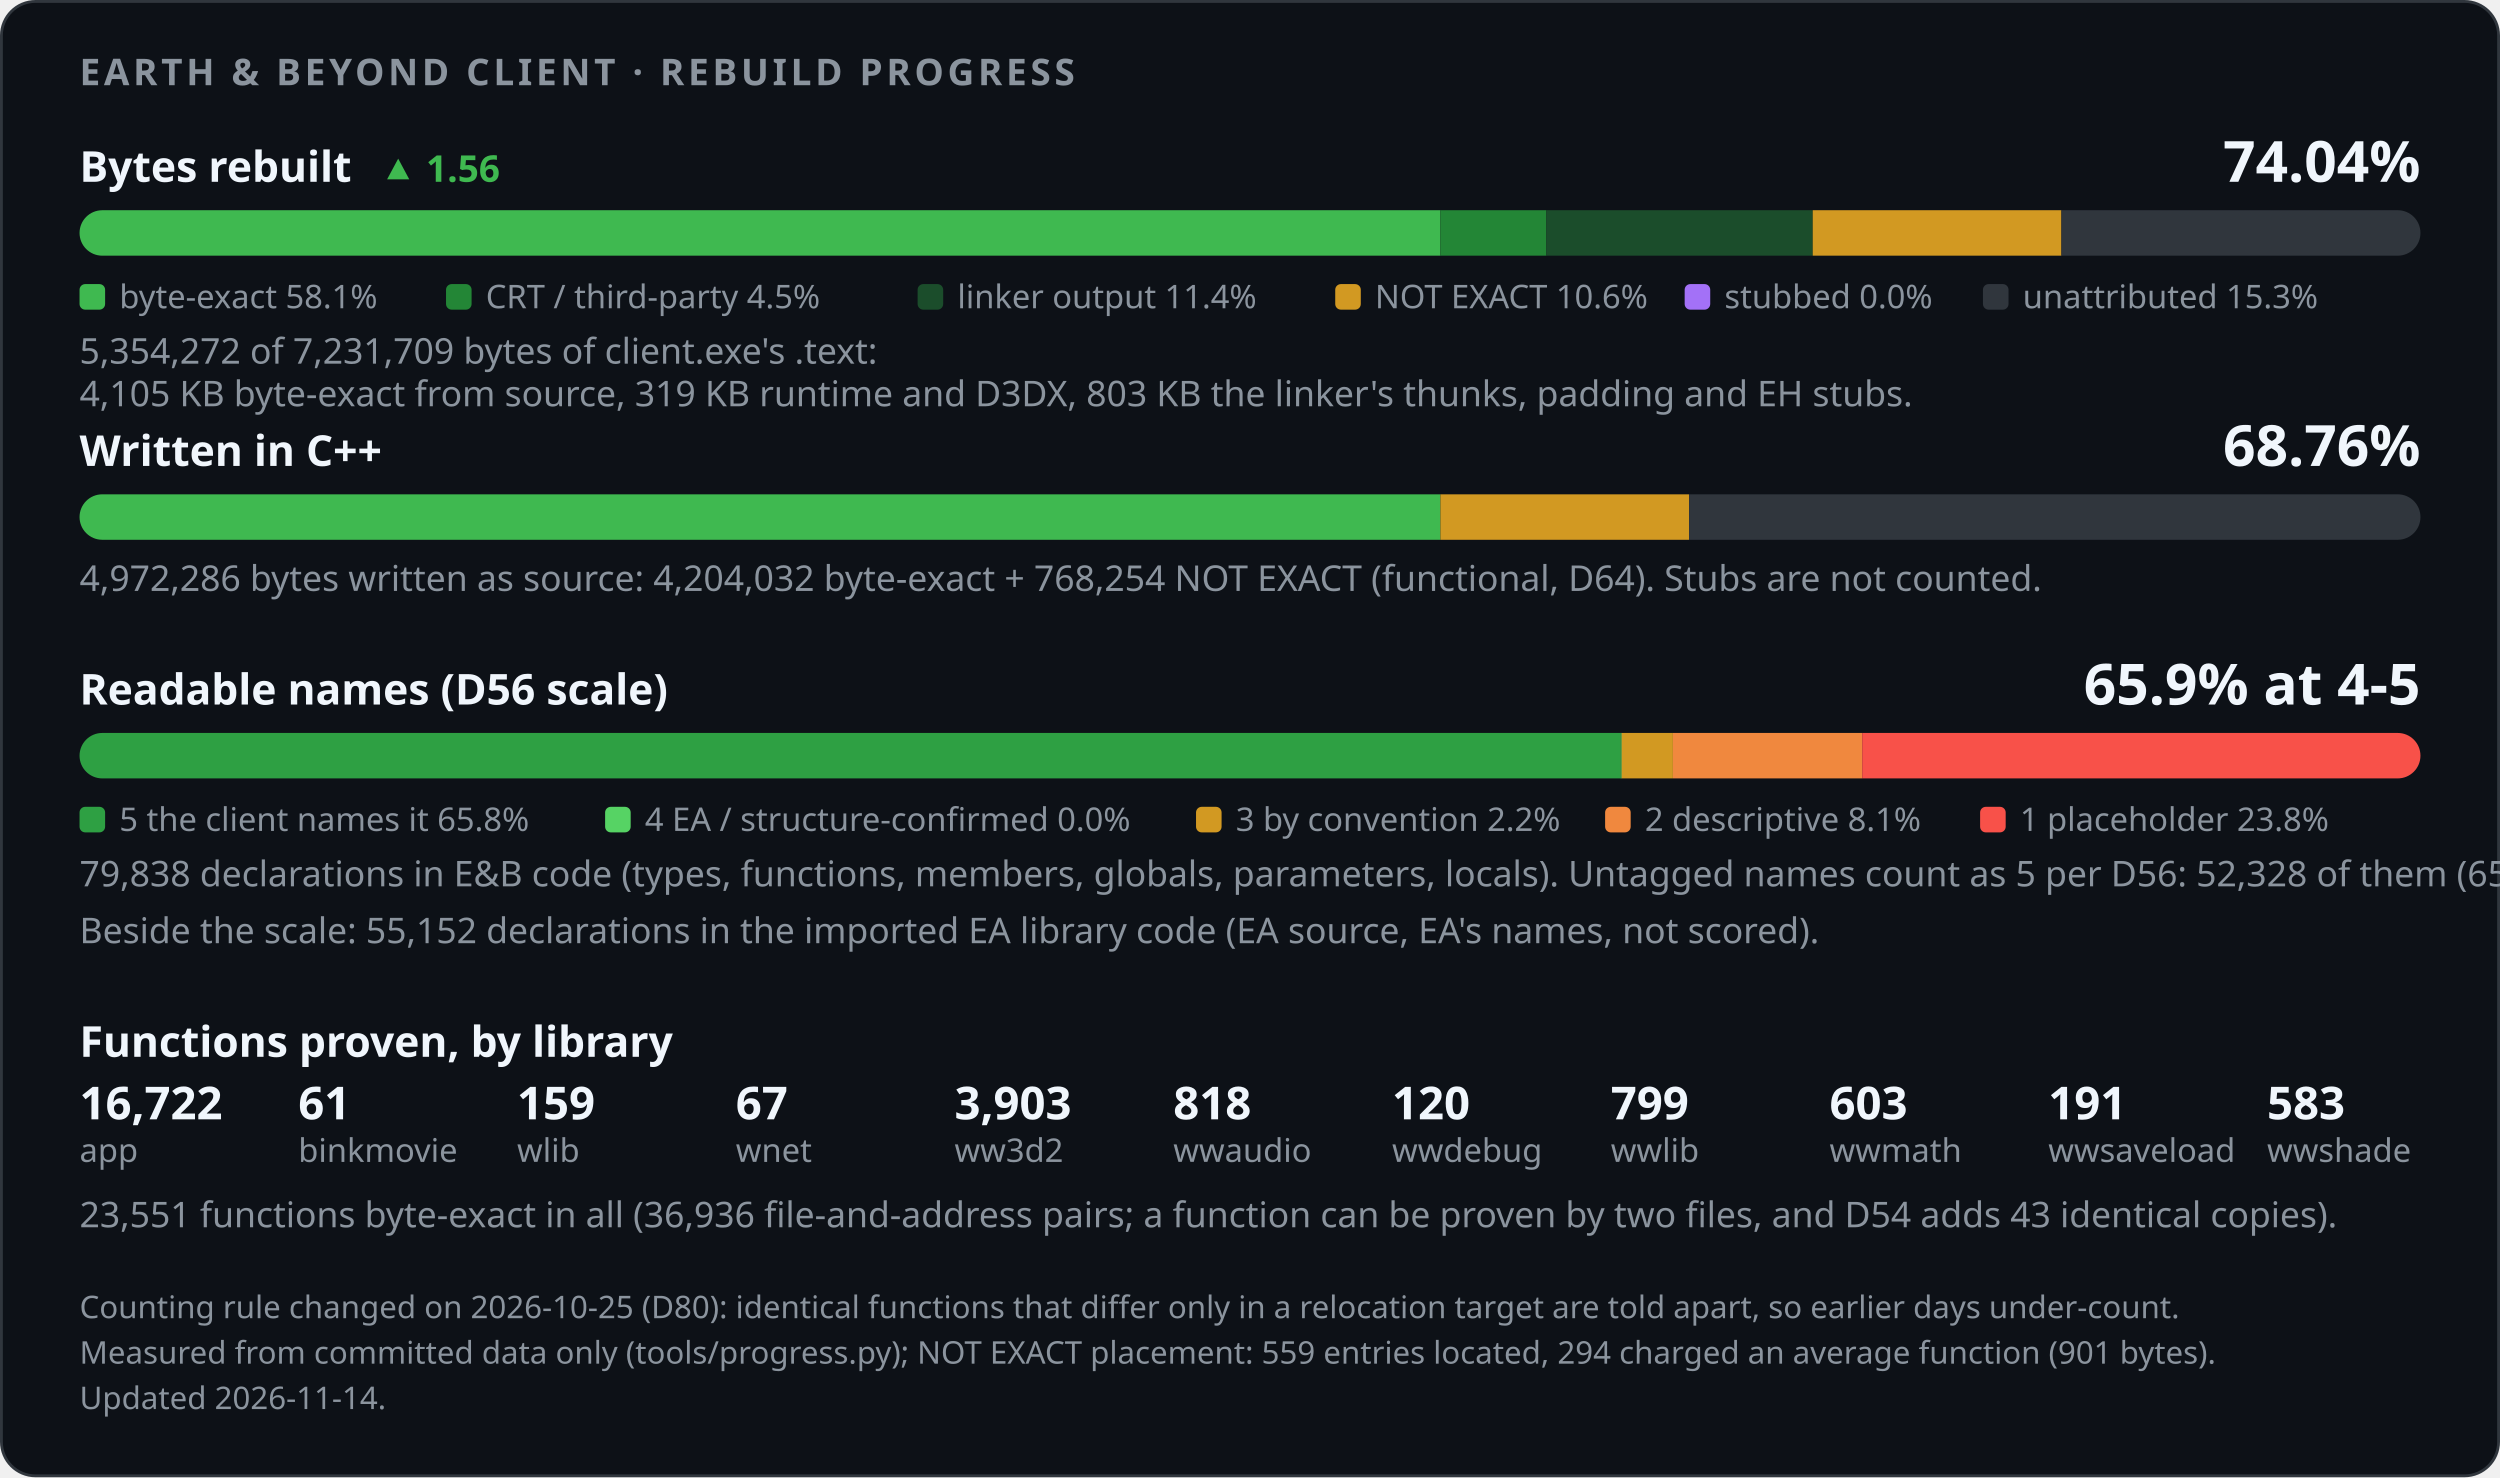
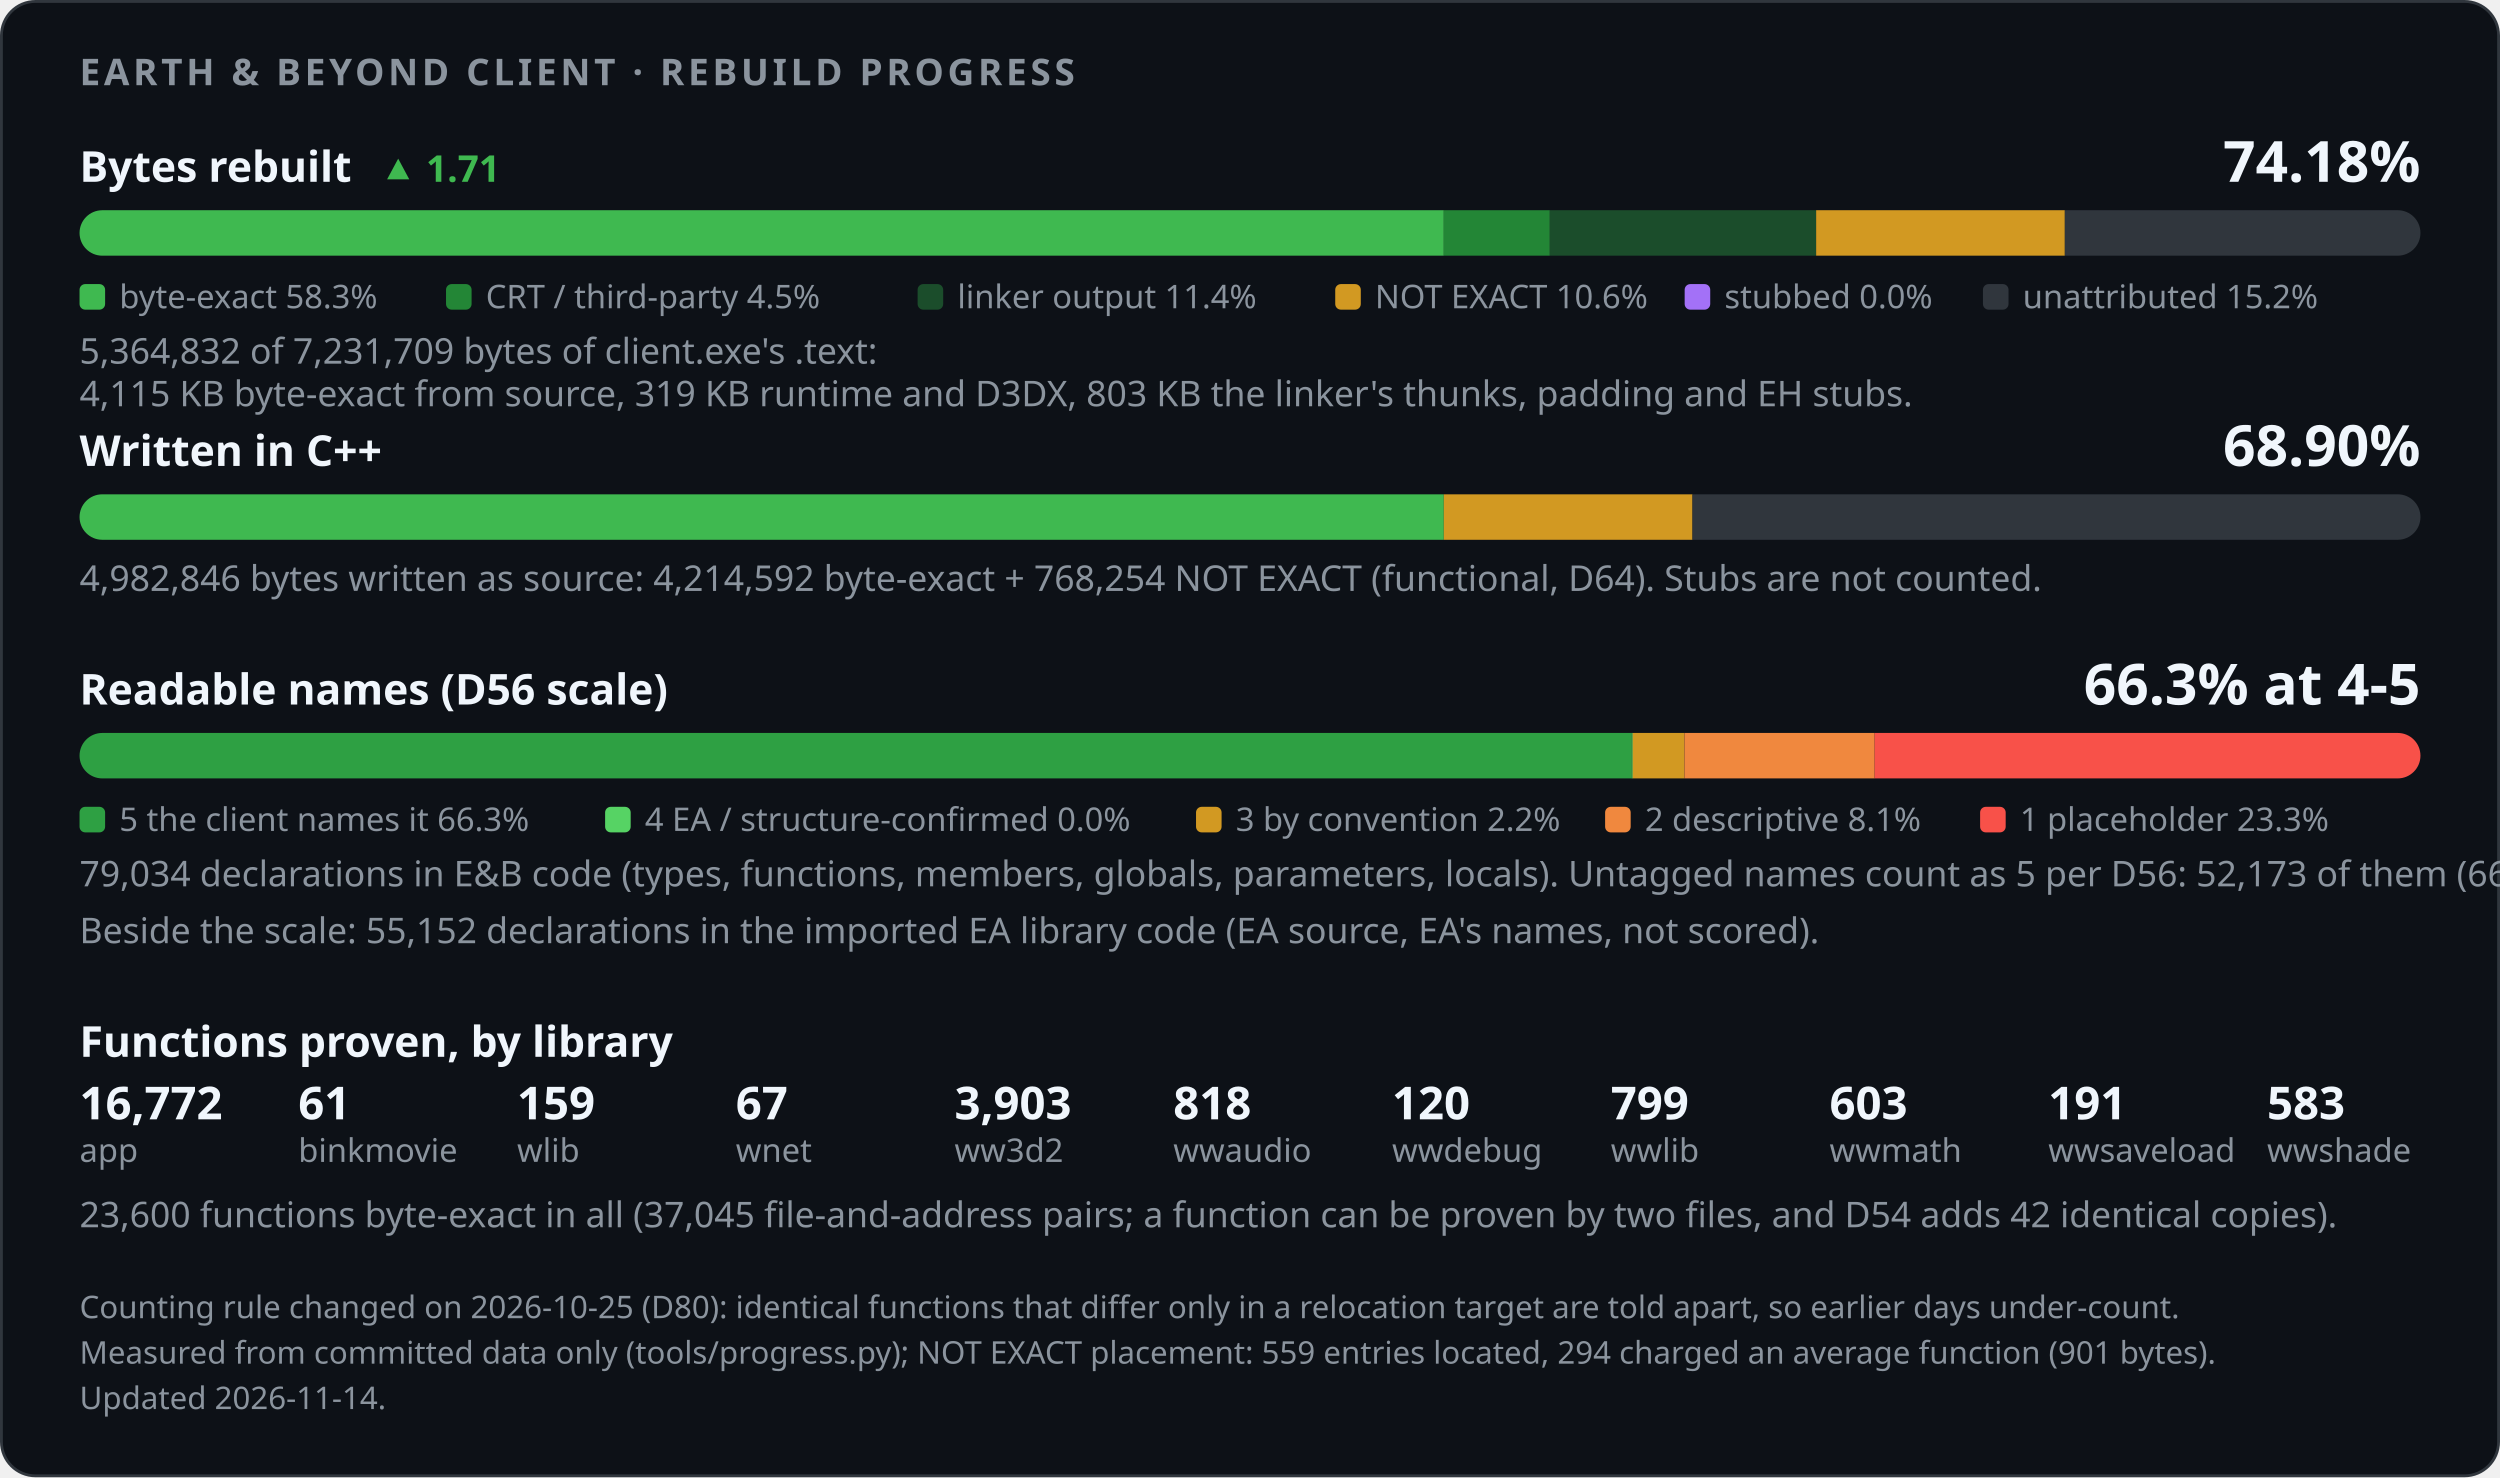
<svg xmlns="http://www.w3.org/2000/svg" width="880" height="520" viewBox="0 0 880 520" role="img" aria-labelledby="title desc">
  <style>
    .card { fill: #0d1117; stroke: #30363d; } .strong { fill: #f0f6fc; } .muted { fill: #8b949e; }
    .grid { stroke: #30363d; } .up { fill: #3fb950; } .down { fill: #f85149; }
    .s-exact { fill: #3fb950; } .s-notexact { fill: #d29922; } .s-stub { fill: #a371f7; }
    .s-third { fill: #238636; } .s-linker { fill: #1b4d2b; } .s-unattr { fill: #30363d; }
    .l-exact { stroke: #3fb950; } .l-written { stroke: #58a6ff; }
    @media (prefers-color-scheme: light) {
      .card { fill: #ffffff; stroke: #d0d7de; } .strong { fill: #1f2328; } .muted { fill: #59636e; }
      .grid { stroke: #d0d7de; } .up { fill: #1a7f37; } .down { fill: #cf222e; }
      .s-exact { fill: #1a7f37; } .s-third { fill: #4ac26b; } .s-linker { fill: #aceebb; } .s-unattr { fill: #d0d7de; }
      .l-exact { stroke: #1a7f37; } .l-written { stroke: #0969da; }
    }
  </style>
  <rect class="card" x="0.5" y="0.5" width="879" height="519" rx="12" />
  <g font-family="-apple-system,BlinkMacSystemFont,'Segoe UI','Noto Sans',Helvetica,Arial,sans-serif">
    <text x="28" y="30" class="muted" font-size="13" font-weight="600" letter-spacing="1.3">EARTH &amp; BEYOND CLIENT · REBUILD PROGRESS</text>
-     <text x="28" y="64" class="strong" font-size="15" font-weight="600">Bytes rebuilt<tspan class="up" dx="10" font-size="13" font-weight="600">▲ 1.56</tspan>
+     <text x="28" y="64" class="strong" font-size="15" font-weight="600">Bytes rebuilt<tspan class="up" dx="10" font-size="13" font-weight="600">▲ 1.71</tspan>
    </text>
-     <text x="852" y="64" class="strong" font-size="20" font-weight="700" text-anchor="end">74.04%</text>
+     <text x="852" y="64" class="strong" font-size="20" font-weight="700" text-anchor="end">74.18%</text>
    <clipPath id="clip74">
      <rect x="28" y="74" width="824" height="16" rx="8.0" />
    </clipPath>
    <g clip-path="url(#clip74)">
-       <rect x="28.00" y="74" width="479.02" height="16" class="s-exact" />
-       <rect x="507.02" y="74" width="37.32" height="16" class="s-third" />
-       <rect x="544.34" y="74" width="93.74" height="16" class="s-linker" />
-       <rect x="638.08" y="74" width="87.54" height="16" class="s-notexact" />
-       <rect x="725.62" y="74" width="0.00" height="16" class="s-stub" />
-       <rect x="725.62" y="74" width="126.38" height="16" class="s-unattr" />
+       <rect x="28.00" y="74" width="480.22" height="16" class="s-exact" />
+       <rect x="508.22" y="74" width="37.32" height="16" class="s-third" />
+       <rect x="545.54" y="74" width="93.74" height="16" class="s-linker" />
+       <rect x="639.28" y="74" width="87.54" height="16" class="s-notexact" />
+       <rect x="726.82" y="74" width="0.00" height="16" class="s-stub" />
+       <rect x="726.82" y="74" width="125.18" height="16" class="s-unattr" />
    </g>
    <rect x="28" y="100" width="9" height="9" rx="2" class="s-exact" />
-     <text x="42" y="108.5" class="muted" font-size="11.5">byte-exact 58.1%</text>
+     <text x="42" y="108.5" class="muted" font-size="11.5">byte-exact 58.3%</text>
    <rect x="157" y="100" width="9" height="9" rx="2" class="s-third" />
    <text x="171" y="108.5" class="muted" font-size="11.5">CRT / third-party 4.5%</text>
    <rect x="323" y="100" width="9" height="9" rx="2" class="s-linker" />
    <text x="337" y="108.5" class="muted" font-size="11.5">linker output 11.4%</text>
    <rect x="470" y="100" width="9" height="9" rx="2" class="s-notexact" />
    <text x="484" y="108.5" class="muted" font-size="11.5">NOT EXACT 10.6%</text>
    <rect x="593" y="100" width="9" height="9" rx="2" class="s-stub" />
    <text x="607" y="108.5" class="muted" font-size="11.5">stubbed 0.0%</text>
    <rect x="698" y="100" width="9" height="9" rx="2" class="s-unattr" />
-     <text x="712" y="108.5" class="muted" font-size="11.5">unattributed 15.3%</text>
-     <text x="28" y="128" class="muted" font-size="12.5">5,354,272 of 7,231,709 bytes of client.exe's .text:</text>
-     <text x="28" y="143" class="muted" font-size="12.5">4,105 KB byte-exact from source, 319 KB runtime and D3DX, 803 KB the linker's thunks, padding and EH stubs.</text>
+     <text x="712" y="108.5" class="muted" font-size="11.5">unattributed 15.2%</text>
+     <text x="28" y="128" class="muted" font-size="12.5">5,364,832 of 7,231,709 bytes of client.exe's .text:</text>
+     <text x="28" y="143" class="muted" font-size="12.5">4,115 KB byte-exact from source, 319 KB runtime and D3DX, 803 KB the linker's thunks, padding and EH stubs.</text>
    <text x="28" y="164" class="strong" font-size="15" font-weight="600">Written in C++</text>
-     <text x="852" y="164" class="strong" font-size="20" font-weight="700" text-anchor="end">68.76%</text>
+     <text x="852" y="164" class="strong" font-size="20" font-weight="700" text-anchor="end">68.90%</text>
    <clipPath id="clip174">
      <rect x="28" y="174" width="824" height="16" rx="8.0" />
    </clipPath>
    <g clip-path="url(#clip174)">
-       <rect x="28.00" y="174" width="479.02" height="16" class="s-exact" />
-       <rect x="507.02" y="174" width="87.54" height="16" class="s-notexact" />
-       <rect x="594.56" y="174" width="257.44" height="16" class="s-unattr" />
+       <rect x="28.00" y="174" width="480.22" height="16" class="s-exact" />
+       <rect x="508.22" y="174" width="87.54" height="16" class="s-notexact" />
+       <rect x="595.76" y="174" width="256.24" height="16" class="s-unattr" />
    </g>
-     <text x="28" y="208" class="muted" font-size="12.5">4,972,286 bytes written as source: 4,204,032 byte-exact + 768,254 NOT EXACT (functional, D64). Stubs are not counted.</text>
+     <text x="28" y="208" class="muted" font-size="12.5">4,982,846 bytes written as source: 4,214,592 byte-exact + 768,254 NOT EXACT (functional, D64). Stubs are not counted.</text>
    <text x="28" y="248" class="strong" font-size="15" font-weight="600">Readable names (D56 scale)</text>
-     <text x="852" y="248" class="strong" font-size="20" font-weight="700" text-anchor="end">65.9% at 4-5</text>
+     <text x="852" y="248" class="strong" font-size="20" font-weight="700" text-anchor="end">66.3% at 4-5</text>
    <clipPath id="clip258">
      <rect x="28" y="258" width="824" height="16" rx="8.0" />
    </clipPath>
    <g clip-path="url(#clip258)">
-       <rect x="28.00" y="258" width="542.45" height="16" fill="#2ea043" />
-       <rect x="570.45" y="258" width="0.39" height="16" fill="#56d364" />
-       <rect x="570.84" y="258" width="18.03" height="16" fill="#d29922" />
-       <rect x="588.87" y="258" width="66.62" height="16" fill="#f0883e" />
-       <rect x="655.49" y="258" width="196.51" height="16" fill="#f85149" />
+       <rect x="28.00" y="258" width="546.33" height="16" fill="#2ea043" />
+       <rect x="574.33" y="258" width="0.40" height="16" fill="#56d364" />
+       <rect x="574.72" y="258" width="18.18" height="16" fill="#d29922" />
+       <rect x="592.91" y="258" width="66.97" height="16" fill="#f0883e" />
+       <rect x="659.87" y="258" width="192.13" height="16" fill="#f85149" />
    </g>
    <rect x="28" y="284" width="9" height="9" rx="2" fill="#2ea043" />
-     <text x="42" y="292.5" class="muted" font-size="11.5">5 the client names it 65.8%</text>
+     <text x="42" y="292.5" class="muted" font-size="11.5">5 the client names it 66.3%</text>
    <rect x="213" y="284" width="9" height="9" rx="2" fill="#56d364" />
    <text x="227" y="292.5" class="muted" font-size="11.5">4 EA / structure-confirmed 0.0%</text>
    <rect x="421" y="284" width="9" height="9" rx="2" fill="#d29922" />
    <text x="435" y="292.5" class="muted" font-size="11.5">3 by convention 2.2%</text>
    <rect x="565" y="284" width="9" height="9" rx="2" fill="#f0883e" />
    <text x="579" y="292.5" class="muted" font-size="11.5">2 descriptive 8.1%</text>
    <rect x="697" y="284" width="9" height="9" rx="2" fill="#f85149" />
-     <text x="711" y="292.5" class="muted" font-size="11.5">1 placeholder 23.8%</text>
-     <text x="28" y="312" class="muted" font-size="12.5">79,838 declarations in E&amp;B code (types, functions, members, globals, parameters, locals). Untagged names count as 5 per D56: 52,328 of them (65.5%).</text>
+     <text x="711" y="292.5" class="muted" font-size="11.5">1 placeholder 23.3%</text>
+     <text x="28" y="312" class="muted" font-size="12.5">79,034 declarations in E&amp;B code (types, functions, members, globals, parameters, locals). Untagged names count as 5 per D56: 52,173 of them (66.0%).</text>
    <text x="28" y="332" class="muted" font-size="12.5">Beside the scale: 55,152 declarations in the imported EA library code (EA source, EA's names, not scored).</text>
    <text x="28" y="372" class="strong" font-size="15" font-weight="600">Functions proven, by library</text>
-     <text x="28" y="394" class="strong" font-size="16" font-weight="700">16,722</text>
+     <text x="28" y="394" class="strong" font-size="16" font-weight="700">16,772</text>
    <text x="28" y="409" class="muted" font-size="11.5">app</text>
    <text x="105" y="394" class="strong" font-size="16" font-weight="700">61</text>
    <text x="105" y="409" class="muted" font-size="11.5">binkmovie</text>
    <text x="182" y="394" class="strong" font-size="16" font-weight="700">159</text>
    <text x="182" y="409" class="muted" font-size="11.5">wlib</text>
    <text x="259" y="394" class="strong" font-size="16" font-weight="700">67</text>
    <text x="259" y="409" class="muted" font-size="11.5">wnet</text>
    <text x="336" y="394" class="strong" font-size="16" font-weight="700">3,903</text>
    <text x="336" y="409" class="muted" font-size="11.5">ww3d2</text>
    <text x="413" y="394" class="strong" font-size="16" font-weight="700">818</text>
    <text x="413" y="409" class="muted" font-size="11.5">wwaudio</text>
    <text x="490" y="394" class="strong" font-size="16" font-weight="700">120</text>
    <text x="490" y="409" class="muted" font-size="11.5">wwdebug</text>
    <text x="567" y="394" class="strong" font-size="16" font-weight="700">799</text>
    <text x="567" y="409" class="muted" font-size="11.5">wwlib</text>
    <text x="644" y="394" class="strong" font-size="16" font-weight="700">603</text>
    <text x="644" y="409" class="muted" font-size="11.5">wwmath</text>
    <text x="721" y="394" class="strong" font-size="16" font-weight="700">191</text>
    <text x="721" y="409" class="muted" font-size="11.5">wwsaveload</text>
    <text x="798" y="394" class="strong" font-size="16" font-weight="700">583</text>
    <text x="798" y="409" class="muted" font-size="11.5">wwshade</text>
-     <text x="28" y="432" class="muted" font-size="12.5">23,551 functions byte-exact in all (36,936 file-and-address pairs; a function can be proven by two files, and D54 adds 43 identical copies).</text>
+     <text x="28" y="432" class="muted" font-size="12.5">23,600 functions byte-exact in all (37,045 file-and-address pairs; a function can be proven by two files, and D54 adds 42 identical copies).</text>
    <text x="28" y="464" class="muted" font-size="11">Counting rule changed on 2026-10-25 (D80): identical functions that differ only in a relocation target are told apart, so earlier days under-count.</text>
    <text x="28" y="480" class="muted" font-size="11">Measured from committed data only (tools/progress.py); NOT EXACT placement: 559 entries located, 294 charged an average function (901 bytes).</text>
    <text x="28" y="496" class="muted" font-size="11">Updated 2026-11-14.</text>
  </g>
</svg>
